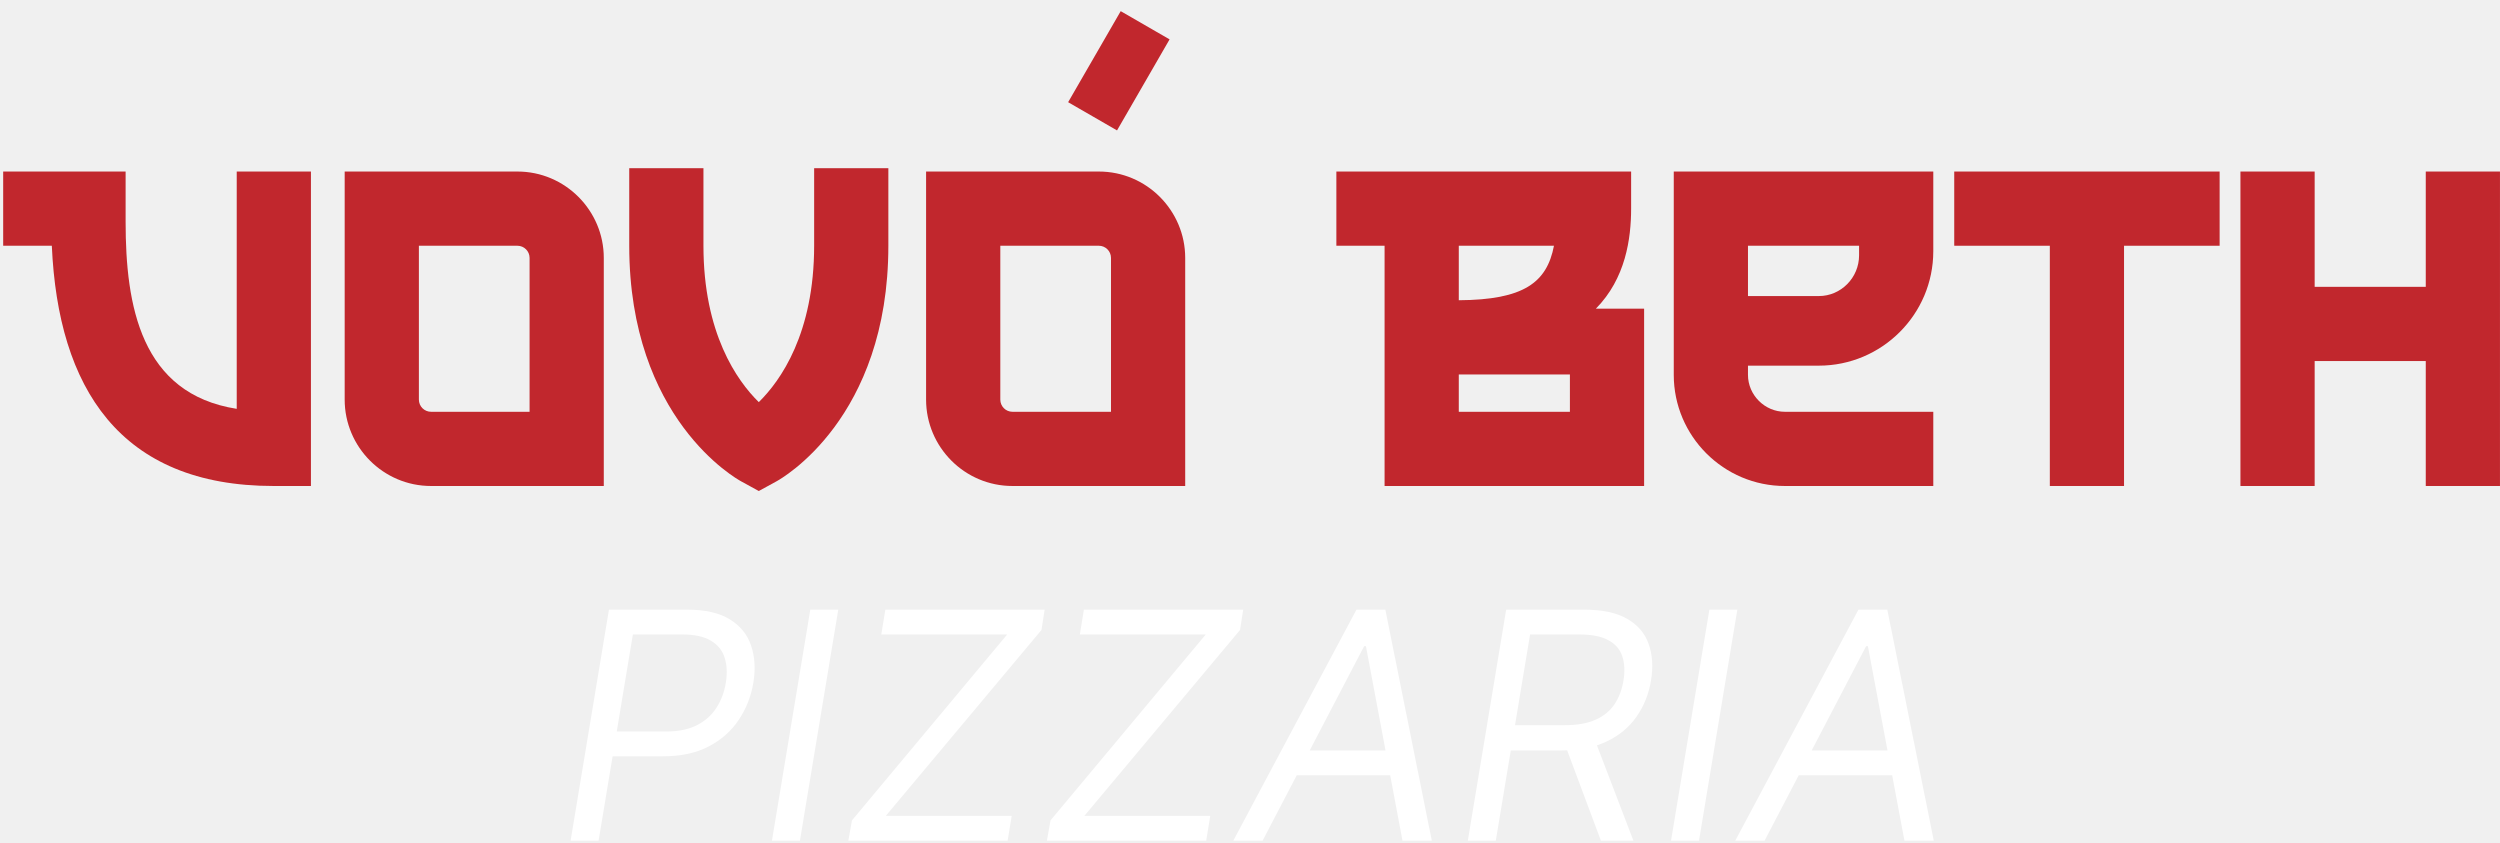
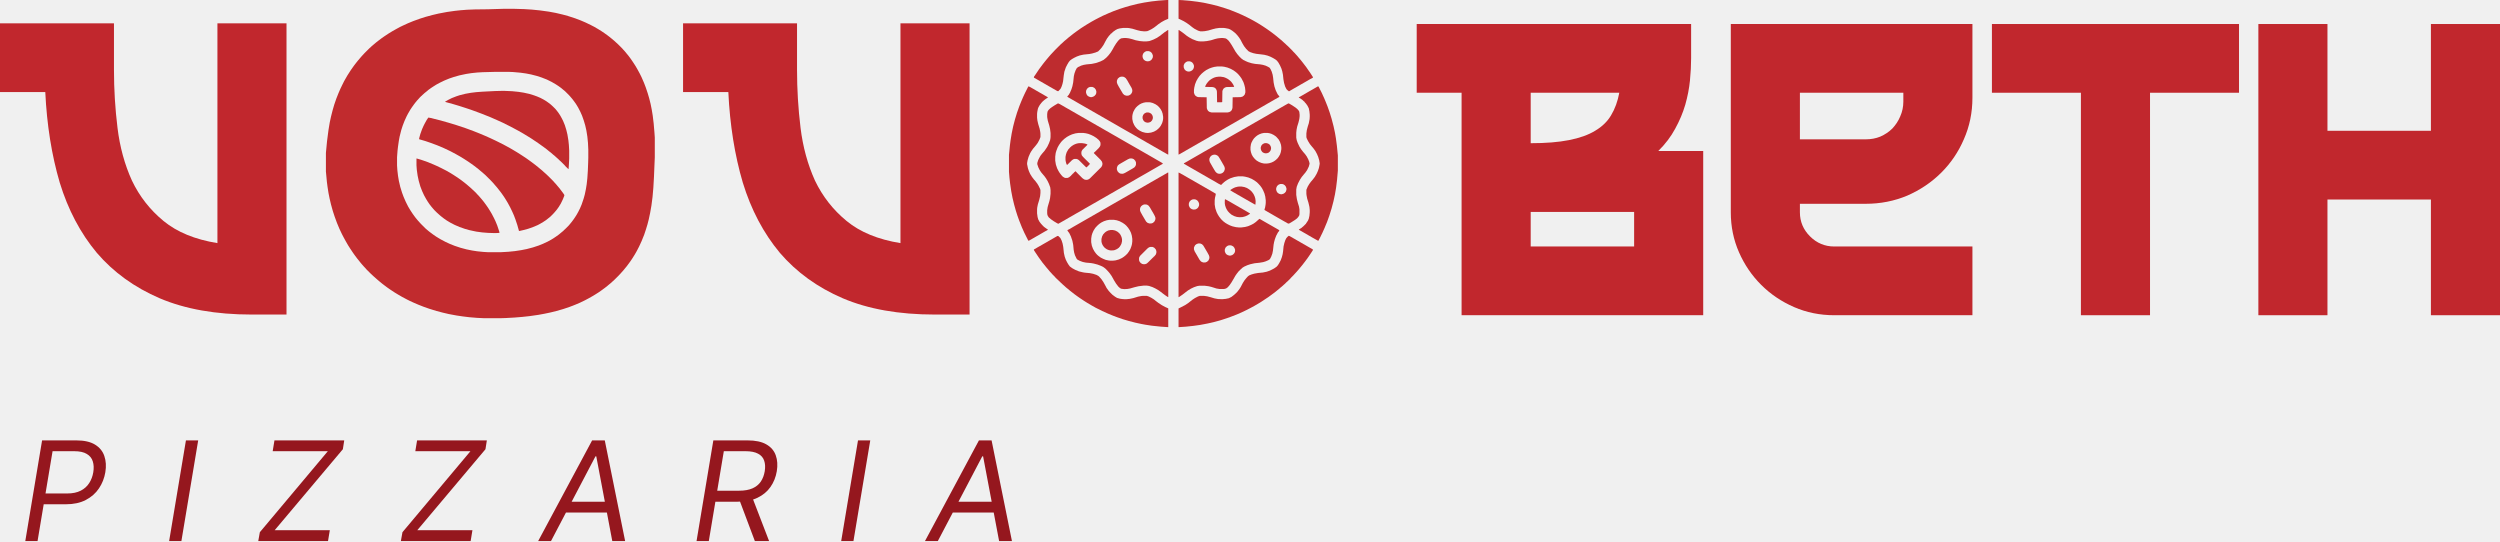
- <svg xmlns="http://www.w3.org/2000/svg" width="184" height="62" viewBox="0 0 184 62" fill="none">
-   <path d="M41.996 61.875L44.819 44.87H50.565C51.894 44.87 52.943 45.108 53.712 45.584C54.487 46.06 55.01 46.705 55.281 47.519C55.558 48.333 55.613 49.243 55.447 50.251C55.281 51.247 54.924 52.155 54.376 52.974C53.834 53.793 53.098 54.447 52.168 54.934C51.243 55.421 50.122 55.664 48.805 55.664H44.687L44.986 53.838H49.037C49.945 53.838 50.704 53.68 51.312 53.364C51.921 53.049 52.397 52.62 52.741 52.077C53.084 51.535 53.311 50.926 53.421 50.251C53.532 49.564 53.505 48.956 53.338 48.424C53.178 47.887 52.843 47.467 52.334 47.162C51.83 46.852 51.119 46.697 50.2 46.697H46.58L44.056 61.875H41.996Z" fill="white" />
-   <path d="M61.697 44.87L58.874 61.875H56.815L59.638 44.87H61.697Z" fill="white" />
-   <path d="M62.439 61.875L62.704 60.38L74.129 46.697H64.863L65.162 44.87H76.886L76.653 46.365L65.195 60.048H74.461L74.162 61.875H62.439Z" fill="white" />
-   <path d="M77.052 61.875L77.318 60.38L88.743 46.697H79.477L79.775 44.87H91.499L91.267 46.365L79.809 60.048H89.075L88.776 61.875H77.052Z" fill="white" />
-   <path d="M92.927 61.875H90.769L99.836 44.87H101.961L105.382 61.875H103.223L100.533 47.561H100.4L92.927 61.875ZM94.821 55.233H103.522L103.223 57.059H94.522L94.821 55.233Z" fill="white" />
-   <path d="M108.031 61.875L110.854 44.87H116.6C117.928 44.87 118.98 45.095 119.755 45.543C120.535 45.991 121.064 46.608 121.341 47.395C121.623 48.181 121.681 49.077 121.515 50.085C121.349 51.081 120.995 51.967 120.452 52.742C119.915 53.517 119.185 54.126 118.26 54.568C117.341 55.011 116.223 55.233 114.906 55.233H110.256L110.588 53.373H115.171C116.079 53.373 116.832 53.24 117.43 52.974C118.028 52.709 118.493 52.329 118.825 51.837C119.157 51.344 119.378 50.76 119.489 50.085C119.6 49.398 119.569 48.803 119.398 48.3C119.232 47.79 118.891 47.397 118.376 47.12C117.867 46.838 117.153 46.697 116.234 46.697H112.614L110.09 61.875H108.031ZM117.297 54.236L120.22 61.875H117.828L114.972 54.236H117.297Z" fill="white" />
-   <path d="M127.869 44.87L125.046 61.875H122.987L125.81 44.87H127.869Z" fill="white" />
-   <path d="M129.872 61.875H127.713L136.78 44.87H138.906L142.327 61.875H140.168L137.478 47.561H137.345L129.872 61.875ZM131.765 55.233H140.467L140.168 57.059H131.466L131.765 55.233Z" fill="white" />
-   <path d="M17.423 30.091V12.625H22.885V35.769H20.139C8.813 35.769 4.277 28.548 3.814 18.087H0.234V12.625H9.245V16.328C9.245 22.5 10.356 28.98 17.423 30.091Z" fill="#C1272D" />
-   <path d="M38.082 12.625C41.599 12.625 44.439 15.495 44.439 18.982V35.769H31.725C28.207 35.769 25.368 32.899 25.368 29.412V12.625H38.082ZM38.977 30.307V18.982C38.977 18.488 38.575 18.087 38.082 18.087H30.83V29.412C30.83 29.906 31.231 30.307 31.725 30.307H38.977Z" fill="#C1272D" />
-   <path d="M59.921 18.087V12.378H65.383V18.087C65.383 30.831 57.483 35.244 57.144 35.429L55.847 36.139L54.551 35.429C54.212 35.244 46.312 30.831 46.312 18.087V12.378H51.774V18.087C51.774 24.536 54.243 28.023 55.847 29.597C57.452 28.023 59.921 24.536 59.921 18.087Z" fill="#C1272D" />
-   <path d="M80.874 12.625C84.392 12.625 87.231 15.495 87.231 18.982V35.769H74.517C70.999 35.769 68.16 32.899 68.16 29.412V12.625H80.874ZM81.769 30.307V18.982C81.769 18.488 81.368 18.087 80.874 18.087H73.623V29.412C73.623 29.906 74.024 30.307 74.517 30.307H81.769Z" fill="#C1272D" />
-   <path d="M120.051 15.34C120.051 17.562 119.649 20.494 117.458 22.716H121.007V35.769H101.905V18.087H98.357V12.625H120.051V15.34ZM114.372 18.087H107.367V22.098C112.151 22.067 113.848 20.802 114.372 18.087ZM115.545 30.307V27.56H107.367V30.307H115.545Z" fill="#C1272D" />
-   <path d="M123.189 27.591V12.625H142.29V18.488C142.29 23.148 138.495 26.912 133.866 26.912H128.651V27.591C128.651 29.073 129.885 30.307 131.366 30.307H142.29V35.769H131.366C126.861 35.769 123.189 32.097 123.189 27.591ZM128.651 18.087V21.79H133.866C135.501 21.79 136.828 20.432 136.828 18.797V18.087H128.651Z" fill="#C1272D" />
-   <path d="M143.832 18.087V12.625H163.365V18.087H156.329V35.769H150.867V18.087H143.832Z" fill="#C1272D" />
-   <path d="M178.536 21.111V12.625H183.998V35.769H178.536V26.573H170.359V35.769H164.896V12.625H170.359V21.111H178.536Z" fill="#C1272D" />
-   <path d="M86.081 2.898L82.484 0.821L78.615 7.522L82.213 9.599L86.081 2.898Z" fill="#C1272D" />
+ <svg xmlns="http://www.w3.org/2000/svg" width="134" height="29" viewBox="0 0 134 29" fill="none">
+   <path d="M11.654 1.252H15.357V16.86H13.495C11.57 16.86 9.924 16.569 8.557 15.986C7.204 15.404 6.081 14.592 5.189 13.551C4.31 12.497 3.647 11.241 3.201 9.784C2.769 8.314 2.511 6.697 2.427 4.935H0V1.252H6.109V3.749C6.109 4.79 6.172 5.823 6.298 6.85C6.423 7.877 6.681 8.82 7.072 9.68C7.476 10.527 8.041 11.248 8.766 11.845C9.492 12.441 10.454 12.837 11.654 13.031V1.252Z" fill="#C1272D" />
+   <path d="M48.265 1.252H51.969V16.86H50.107C48.182 16.86 46.536 16.569 45.169 15.986C43.816 15.404 42.693 14.592 41.8 13.551C40.922 12.497 40.259 11.241 39.813 9.784C39.38 8.314 39.122 6.697 39.039 4.935H36.612V1.252H42.721V3.749C42.721 4.79 42.784 5.823 42.909 6.85C43.035 7.877 43.293 8.82 43.683 9.68C44.088 10.527 44.653 11.248 45.378 11.845C46.103 12.441 47.066 12.837 48.265 13.031V1.252Z" fill="#C1272D" />
+   <path d="M90.644 3.118C90.644 3.493 90.623 3.895 90.581 4.325C90.539 4.742 90.456 5.172 90.33 5.616C90.204 6.046 90.023 6.476 89.786 6.906C89.563 7.322 89.263 7.718 88.886 8.092H91.292V16.896H78.341V4.971H75.935V1.287H90.644V3.118ZM82.045 4.971V7.676C82.854 7.676 83.537 7.621 84.095 7.51C84.667 7.399 85.134 7.232 85.497 7.01C85.874 6.788 86.159 6.511 86.355 6.178C86.564 5.831 86.71 5.428 86.794 4.971H82.045ZM87.589 11.36H82.045V13.212H87.589V11.36Z" fill="#C1272D" />
+   <path d="M92.771 1.287H105.722V5.241C105.722 6.032 105.569 6.774 105.262 7.468C104.969 8.148 104.565 8.744 104.048 9.258C103.532 9.771 102.926 10.18 102.228 10.486C101.531 10.777 100.792 10.923 100.01 10.923H96.475V11.381C96.475 11.88 96.656 12.31 97.019 12.671C97.381 13.032 97.814 13.212 98.316 13.212H105.722V16.896H98.316C97.549 16.896 96.83 16.75 96.161 16.459C95.491 16.167 94.905 15.772 94.403 15.272C93.901 14.773 93.504 14.19 93.211 13.524C92.918 12.858 92.771 12.144 92.771 11.381V1.287ZM96.475 7.468H100.01C100.289 7.468 100.547 7.419 100.785 7.322C101.036 7.211 101.252 7.066 101.433 6.885C101.614 6.691 101.754 6.476 101.852 6.24C101.963 5.99 102.019 5.727 102.019 5.449V4.971H96.475V7.468Z" fill="#C1272D" />
+   <path d="M106.767 1.287H120.011V4.971H115.241V16.896H111.537V4.971H106.767V1.287Z" fill="#C1272D" />
+   <path d="M130.297 1.287H134V16.896H130.297V10.694H124.752V16.896H121.049V1.287H124.752V7.01H130.297V1.287Z" fill="#C1272D" />
+   <path d="M27.032 0.471H27.514L28.09 0.488L28.504 0.514L28.934 0.557L29.425 0.625L29.795 0.694L30.156 0.779L30.44 0.856L30.836 0.985L31.129 1.096L31.387 1.207L31.671 1.344L31.852 1.438L32.058 1.558L32.239 1.67L32.403 1.781L32.558 1.892L32.67 1.978L32.807 2.089L32.919 2.183L33.126 2.372L33.341 2.586L33.401 2.654L33.487 2.748L33.565 2.843L33.685 2.988L33.806 3.151L33.883 3.262L33.969 3.391L34.073 3.553L34.176 3.733L34.288 3.938L34.382 4.127L34.52 4.444L34.615 4.692L34.718 5L34.796 5.266L34.873 5.574L34.933 5.873L34.985 6.19L35.037 6.618L35.08 7.124L35.097 7.372V8.434L35.08 8.827L35.054 9.461L35.019 10.069L34.976 10.557L34.916 11.019L34.847 11.413L34.77 11.773L34.701 12.038L34.623 12.295L34.529 12.578L34.391 12.92L34.253 13.22L34.124 13.468L34.021 13.648L33.892 13.853L33.806 13.982L33.72 14.101L33.599 14.264L33.522 14.358L33.41 14.495L33.324 14.59L33.264 14.658L33.143 14.787L32.902 15.026L32.833 15.086L32.73 15.18L32.635 15.257L32.523 15.352L32.377 15.463L32.248 15.557L32.102 15.66L31.955 15.754L31.774 15.865L31.576 15.977L31.353 16.096L31.086 16.225L30.845 16.328L30.535 16.448L30.182 16.567L29.82 16.67L29.511 16.747L29.184 16.816L28.857 16.876L28.383 16.944L27.987 16.987L27.574 17.021L27.101 17.047L26.851 17.055H25.93L25.577 17.038L25.164 17.004L24.811 16.961L24.467 16.91L24.054 16.833L23.727 16.756L23.399 16.67L23.012 16.55L22.72 16.448L22.435 16.336L22.177 16.225L21.971 16.131L21.833 16.062L21.558 15.917L21.351 15.797L21.153 15.677L20.895 15.506L20.748 15.403L20.611 15.3L20.499 15.215L20.361 15.103L20.241 15.001L20.172 14.941L20.086 14.864L20.017 14.804L19.879 14.675L19.655 14.453L19.595 14.384L19.483 14.264L19.423 14.196L19.328 14.084L19.233 13.964L19.156 13.87L19.027 13.699L18.924 13.554L18.769 13.322L18.665 13.16L18.536 12.937L18.433 12.749L18.33 12.552L18.192 12.261L18.063 11.953L17.934 11.601L17.839 11.31L17.744 10.968L17.667 10.643L17.607 10.343L17.555 10.009L17.521 9.744L17.478 9.29L17.469 9.196V8.194L17.529 7.569L17.607 6.969L17.675 6.558L17.744 6.242L17.831 5.899L17.916 5.608L18.028 5.283L18.14 5L18.244 4.76L18.364 4.512L18.45 4.341L18.622 4.041L18.803 3.759L18.906 3.613L18.992 3.493L19.078 3.382L19.173 3.262L19.363 3.039L19.44 2.954L19.543 2.843L19.793 2.594L19.862 2.534L19.931 2.466L20.025 2.389L20.146 2.286L20.266 2.192L20.447 2.055L20.593 1.952L20.826 1.798L21.05 1.661L21.265 1.541L21.437 1.447L21.635 1.353L21.859 1.25L22.151 1.13L22.504 1.002L22.797 0.908L23.176 0.805L23.503 0.728L23.959 0.642L24.381 0.582L24.699 0.548L25.035 0.522L25.465 0.505L26.154 0.497L27.032 0.471ZM26.507 3.853L25.861 3.87L25.577 3.887L25.259 3.921L24.983 3.964L24.622 4.041L24.32 4.127L24.071 4.212L23.821 4.315L23.572 4.435L23.382 4.538L23.219 4.641L23.115 4.709L22.96 4.82L22.849 4.915L22.762 4.983L22.659 5.077L22.625 5.103V5.12L22.59 5.137L22.504 5.223L22.444 5.291L22.349 5.394L22.272 5.488L22.186 5.6L22.082 5.745L21.996 5.873L21.867 6.096L21.799 6.225L21.678 6.49L21.583 6.738L21.506 6.978L21.42 7.32L21.377 7.552L21.334 7.851L21.308 8.074L21.282 8.425V8.87L21.299 9.127L21.334 9.427L21.377 9.684L21.454 10.018L21.549 10.326L21.635 10.557L21.747 10.814L21.876 11.071L21.988 11.259L22.117 11.456L22.203 11.576L22.28 11.678L22.401 11.824L22.556 11.995L22.805 12.244L22.874 12.303L22.986 12.398L23.098 12.483L23.201 12.56L23.374 12.68L23.615 12.826L23.89 12.971L24.114 13.074L24.372 13.177L24.682 13.28L25 13.365L25.293 13.425L25.569 13.468L25.896 13.502L26.171 13.519H26.825L27.256 13.494L27.6 13.459L27.936 13.408L28.237 13.348L28.564 13.262L28.874 13.16L29.106 13.066L29.347 12.954L29.537 12.851L29.7 12.749L29.803 12.68L29.958 12.569L30.07 12.475L30.165 12.398L30.225 12.346V12.329L30.259 12.312L30.466 12.107L30.526 12.038L30.638 11.901L30.741 11.764L30.828 11.636L30.914 11.499L31 11.345L31.094 11.156L31.18 10.951L31.284 10.643L31.344 10.428L31.404 10.137L31.447 9.872L31.482 9.547L31.508 9.153L31.525 8.725L31.533 8.451V8.023L31.516 7.663L31.482 7.32L31.43 6.995L31.37 6.73L31.292 6.464L31.198 6.199L31.103 5.985L30.983 5.754L30.862 5.557L30.75 5.403L30.664 5.291L30.569 5.18L30.492 5.094L30.285 4.889L30.191 4.812L30.079 4.718L29.924 4.606L29.777 4.512L29.571 4.392L29.313 4.264L29.029 4.153L28.762 4.067L28.461 3.99L28.194 3.938L27.892 3.896L27.497 3.861L27.299 3.853H26.507Z" fill="#C12B2E" />
+   <path d="M22.96 6.302L23.064 6.319L23.615 6.456L24.036 6.576L24.407 6.687L24.949 6.867L25.388 7.029L25.689 7.149L26.016 7.286L26.266 7.398L26.558 7.535L26.954 7.731L27.333 7.937L27.522 8.048L27.695 8.151L27.858 8.254L28.004 8.348L28.211 8.485L28.366 8.596L28.495 8.69L28.598 8.767L28.71 8.853L28.848 8.964L28.96 9.059L29.055 9.136L29.158 9.23L29.227 9.29L29.356 9.41L29.64 9.692L29.7 9.761L29.803 9.872L29.881 9.966L29.976 10.077L30.087 10.223L30.208 10.386L30.251 10.454L30.242 10.505L30.165 10.694L30.061 10.908L29.958 11.079L29.855 11.225L29.734 11.37L29.64 11.473L29.502 11.61L29.407 11.687L29.278 11.79L29.123 11.893L28.951 11.995L28.805 12.072L28.538 12.184L28.314 12.261L28.065 12.329L27.841 12.381L27.815 12.372L27.729 12.064L27.626 11.756L27.548 11.55L27.453 11.336L27.35 11.122L27.221 10.882L27.118 10.711L27.015 10.548L26.877 10.351L26.739 10.172L26.644 10.052L26.532 9.923L26.429 9.803L26.3 9.666L26.016 9.384L25.947 9.324L25.861 9.247L25.767 9.17L25.637 9.059L25.414 8.887L25.259 8.776L25.112 8.673L24.889 8.528L24.665 8.391L24.467 8.279L24.277 8.177L24.148 8.108L23.787 7.937L23.442 7.791L23.098 7.663L22.797 7.56L22.478 7.466L22.461 7.457L22.478 7.372L22.53 7.183L22.625 6.918L22.702 6.747L22.771 6.61L22.866 6.439L22.952 6.31L22.96 6.302Z" fill="#C12B2E" />
+   <path d="M26.86 4.872H27.066L27.453 4.889L27.789 4.923L28.065 4.966L28.375 5.034L28.624 5.111L28.788 5.171L28.968 5.248L29.132 5.334L29.287 5.428L29.407 5.514L29.528 5.608L29.64 5.711L29.769 5.839L29.846 5.933L29.932 6.045L30.027 6.19L30.113 6.344L30.182 6.481L30.277 6.713L30.354 6.961L30.414 7.209L30.466 7.526L30.492 7.774L30.509 8.074V8.493L30.492 8.845L30.475 9.067L30.414 9.016L30.311 8.913L30.251 8.845L30.053 8.648L29.984 8.588L29.915 8.519L29.846 8.459L29.743 8.365L29.648 8.288L29.562 8.211L29.442 8.117L29.296 7.997L29.158 7.894L28.848 7.672L28.478 7.423L28.271 7.295L28.03 7.149L27.789 7.012L27.583 6.901L27.342 6.773L26.928 6.567L26.644 6.439L26.274 6.276L25.801 6.088L25.431 5.951L25.241 5.882L24.931 5.779L24.613 5.677L24.295 5.582L23.924 5.48L23.864 5.463V5.445L24.011 5.36L24.217 5.257L24.458 5.163L24.639 5.103L24.949 5.026L25.241 4.974L25.517 4.94L25.844 4.915L26.532 4.88L26.86 4.872Z" fill="#C12B2E" />
+   <path d="M22.332 8.493L22.642 8.588L22.909 8.682L23.244 8.819L23.417 8.896L23.666 9.016L23.933 9.153L24.14 9.273L24.32 9.384L24.579 9.555L24.734 9.666L24.846 9.752L24.966 9.846L25.078 9.94L25.198 10.043L25.31 10.146L25.448 10.274L25.525 10.351L25.586 10.42L25.646 10.48L25.706 10.548L25.809 10.668L25.921 10.805L26.042 10.968L26.162 11.139L26.274 11.319L26.36 11.464L26.481 11.696L26.558 11.858L26.653 12.089L26.756 12.398L26.773 12.475L26.765 12.483L26.593 12.492H26.464L26.171 12.483L25.852 12.458L25.534 12.415L25.172 12.338L24.923 12.269L24.63 12.166L24.372 12.055L24.14 11.935L23.942 11.816L23.795 11.713L23.683 11.627L23.589 11.55L23.503 11.473L23.399 11.379L23.279 11.259L23.219 11.191L23.124 11.079L23.012 10.934L22.909 10.78L22.831 10.651L22.728 10.463L22.625 10.24L22.53 9.992L22.444 9.692L22.384 9.41L22.341 9.101L22.323 8.862V8.502L22.332 8.493Z" fill="#C12B2E" />
+   <path d="M62.593 1.61H62.619V8.288L62.576 8.271L62.335 8.134L61.44 7.62L61.233 7.5L60.992 7.363L60.786 7.243L60.562 7.115L60.321 6.978L60.097 6.85L59.891 6.73L59.667 6.601L59.426 6.464L59.279 6.379L57.489 5.351L57.343 5.266L57.222 5.197L57.205 5.171L57.283 5.086L57.352 4.966L57.429 4.786L57.481 4.623L57.524 4.409L57.558 4.084L57.593 3.93L57.653 3.767L57.713 3.656L57.782 3.596L57.945 3.519L58.092 3.476L58.247 3.45L58.514 3.425L58.72 3.382L58.978 3.296L59.15 3.211L59.236 3.142L59.288 3.099L59.331 3.057L59.426 2.954L59.538 2.808L59.632 2.654L59.727 2.483L59.83 2.32L59.934 2.183L60.02 2.098L60.097 2.055L60.235 2.038H60.364L60.51 2.055L60.682 2.098L60.872 2.158L61.087 2.2L61.276 2.218H61.457L61.612 2.2L61.819 2.123L61.991 2.038L62.154 1.935L62.275 1.841L62.43 1.721L62.585 1.618L62.593 1.61ZM61.457 2.74L61.371 2.774L61.294 2.843L61.259 2.911L61.242 2.971V3.057L61.276 3.151L61.319 3.211L61.397 3.262L61.483 3.288L61.595 3.279L61.681 3.236L61.741 3.176L61.784 3.091L61.793 3.048V2.971L61.758 2.877L61.707 2.808L61.647 2.766L61.569 2.74H61.457ZM60.08 4.11L59.994 4.144L59.916 4.212L59.882 4.281L59.865 4.341V4.418L59.891 4.504L59.959 4.632L60.08 4.838L60.192 5.026L60.269 5.094L60.364 5.129H60.467L60.553 5.094L60.622 5.043L60.674 4.957L60.691 4.889V4.82L60.657 4.718L60.536 4.512L60.416 4.298L60.338 4.187L60.252 4.127L60.192 4.11H60.08ZM58.427 4.658L58.341 4.692L58.264 4.76L58.221 4.846L58.212 4.889V4.974L58.247 5.069L58.29 5.129L58.367 5.18L58.453 5.206H58.514L58.599 5.18L58.668 5.137L58.729 5.069L58.755 5.009L58.763 4.966V4.889L58.729 4.795L58.668 4.718L58.591 4.675L58.539 4.658H58.427ZM61.423 5.48L61.294 5.505L61.173 5.548L61.078 5.6L60.967 5.685L60.88 5.771L60.82 5.856L60.743 6.002L60.708 6.122L60.691 6.225V6.379L60.726 6.55L60.786 6.687L60.837 6.773L60.906 6.858L60.975 6.927L61.087 7.004L61.225 7.072L61.388 7.115L61.474 7.124H61.56L61.698 7.106L61.853 7.055L61.991 6.978L62.111 6.875L62.12 6.85L62.146 6.841L62.223 6.73L62.292 6.593L62.327 6.473L62.344 6.362V6.259L62.318 6.096L62.275 5.968L62.215 5.856L62.129 5.745L62.051 5.668L61.939 5.591L61.793 5.522L61.664 5.488L61.603 5.48H61.423Z" fill="#BE2C2F" />
+   <path d="M63.17 9.247L63.213 9.264L63.446 9.392L63.652 9.512L64.995 10.283L65.167 10.386L65.158 10.454L65.124 10.6L65.107 10.737V10.959L65.141 11.165L65.21 11.37L65.279 11.507L65.356 11.627L65.451 11.747L65.563 11.858L65.675 11.944L65.787 12.012L65.924 12.081L66.062 12.132L66.243 12.175L66.406 12.192H66.527L66.734 12.166L66.897 12.124L67.061 12.055L67.19 11.987L67.31 11.901L67.396 11.824L67.457 11.773L67.491 11.73L67.543 11.747L67.749 11.867L67.99 12.004L68.438 12.261L68.567 12.338V12.372L68.498 12.458L68.403 12.637L68.335 12.817L68.291 12.98L68.266 13.108L68.231 13.425L68.197 13.596L68.136 13.759L68.068 13.887L67.999 13.939L67.844 14.007L67.706 14.05L67.499 14.084L67.25 14.11L67.017 14.162L66.863 14.213L66.691 14.29L66.596 14.35L66.484 14.453L66.389 14.547L66.294 14.667L66.217 14.778L66.114 14.958L66.002 15.146L65.907 15.283L65.812 15.394L65.718 15.463L65.615 15.489H65.356L65.201 15.463L64.926 15.377L64.78 15.343L64.582 15.317H64.272L64.168 15.335L63.996 15.394L63.833 15.472L63.678 15.566L63.532 15.677L63.377 15.797L63.187 15.925H63.17V9.247ZM63.936 10.685L63.85 10.72L63.773 10.788L63.738 10.857L63.721 10.916V11.002L63.755 11.096L63.798 11.156L63.876 11.208L63.962 11.233L64.074 11.225L64.16 11.182L64.22 11.122L64.263 11.036L64.272 10.994V10.916L64.237 10.822L64.186 10.754L64.108 10.702L64.048 10.685H63.936ZM64.229 13.048L64.134 13.083L64.057 13.143L64.005 13.245L63.996 13.28V13.365L64.031 13.468L64.151 13.673L64.289 13.913L64.349 13.99L64.401 14.033L64.487 14.067H64.608L64.694 14.033L64.771 13.964L64.814 13.87L64.823 13.828V13.768L64.797 13.682L64.728 13.554L64.608 13.348L64.496 13.16L64.427 13.091L64.349 13.057L64.306 13.048H64.229ZM65.864 13.151L65.778 13.185L65.701 13.254L65.666 13.322L65.649 13.382V13.468L65.683 13.562L65.726 13.622L65.804 13.673L65.89 13.699H65.959L66.045 13.673L66.114 13.622L66.165 13.562L66.191 13.502L66.2 13.459V13.382L66.165 13.288L66.105 13.211L66.028 13.168L65.976 13.151H65.864Z" fill="#BE2C2F" />
+   <path d="M69.058 5.54L69.109 5.557L69.255 5.642L69.436 5.762L69.531 5.839L69.608 5.925L69.643 5.993L69.66 6.139V6.233L69.643 6.379L69.6 6.558L69.531 6.781L69.496 6.952L69.479 7.115V7.38L69.505 7.517L69.557 7.663L69.651 7.86L69.737 7.997L69.849 8.142L69.953 8.262L70.039 8.382L70.125 8.545L70.176 8.682L70.194 8.776L70.151 8.93L70.064 9.11L69.978 9.238L69.884 9.35L69.772 9.487L69.677 9.632L69.574 9.829L69.505 10.009L69.479 10.155V10.446L69.514 10.677L69.565 10.874L69.626 11.071L69.651 11.216V11.482L69.634 11.559L69.582 11.636L69.522 11.704L69.41 11.79L69.247 11.893L69.1 11.978L69.092 11.987L69.032 11.978L68.791 11.841L68.343 11.584L68.136 11.464L67.913 11.336L67.784 11.259L67.775 11.233L67.809 11.122L67.835 10.968L67.844 10.874V10.737L67.818 10.531L67.775 10.368L67.706 10.206L67.637 10.077L67.551 9.958L67.457 9.855L67.37 9.769L67.241 9.675L67.095 9.589L66.906 9.512L66.734 9.47L66.613 9.452H66.363L66.157 9.487L65.95 9.555L65.812 9.624L65.692 9.701L65.615 9.761L65.528 9.838L65.451 9.915L65.313 9.846L65.081 9.709L64.883 9.598L64.676 9.478L63.781 8.964L63.575 8.845L63.454 8.776L63.463 8.75L63.661 8.639L63.867 8.519L64.315 8.262L64.521 8.142L64.762 8.005L64.986 7.877L65.193 7.757L65.417 7.629L65.597 7.526L65.967 7.312L66.191 7.183L66.432 7.046L66.639 6.927L66.863 6.798L67.104 6.661L67.31 6.541L67.491 6.439L67.698 6.319L67.939 6.182L68.085 6.096L68.266 5.993L68.489 5.865L68.696 5.745L68.92 5.617L69.058 5.54ZM67.758 7.124L67.629 7.149L67.491 7.201L67.388 7.261L67.302 7.329L67.216 7.415L67.155 7.5L67.086 7.629L67.052 7.723L67.026 7.886V8.031L67.052 8.16L67.095 8.288L67.164 8.408L67.258 8.519L67.353 8.605L67.482 8.682L67.611 8.733L67.723 8.759L67.792 8.767H67.895L68.025 8.75L68.162 8.708L68.283 8.648L68.377 8.579L68.421 8.545V8.528L68.455 8.511L68.541 8.399L68.61 8.279L68.653 8.151L68.679 7.997V7.894L68.662 7.766L68.61 7.612L68.541 7.483L68.446 7.372L68.386 7.312L68.274 7.235L68.154 7.175L68.042 7.141L67.939 7.124H67.758ZM65.081 8.288L65.003 8.305L64.935 8.339L64.866 8.408L64.831 8.485L64.823 8.519V8.605L64.849 8.69L64.969 8.904L65.09 9.11L65.15 9.204L65.193 9.247L65.236 9.281L65.296 9.307L65.391 9.315L65.468 9.298L65.546 9.255L65.615 9.178L65.649 9.067V9.007L65.623 8.922L65.503 8.708L65.382 8.502L65.305 8.382L65.244 8.331L65.167 8.297L65.081 8.288ZM68.618 9.863L68.532 9.898L68.455 9.966L68.421 10.035L68.403 10.095V10.18L68.438 10.274L68.481 10.334L68.558 10.386L68.644 10.411H68.705L68.791 10.386L68.859 10.343L68.92 10.274L68.954 10.172V10.095L68.92 10L68.868 9.932L68.791 9.88L68.73 9.863H68.618Z" fill="#BE2C2F" />
+   <path d="M62.593 9.247H62.619V15.925L62.576 15.908L62.438 15.814L62.335 15.737L62.215 15.643L62.068 15.54L61.913 15.454L61.767 15.386L61.586 15.326L61.474 15.309H61.294L61.027 15.343L60.812 15.394L60.571 15.463L60.424 15.489L60.269 15.497L60.114 15.48L60.037 15.446L59.942 15.36L59.83 15.215L59.718 15.035L59.589 14.804L59.495 14.667L59.417 14.572L59.323 14.47L59.245 14.393L59.142 14.316L59.004 14.247L58.823 14.179L58.625 14.127L58.479 14.101L58.204 14.076L58.04 14.042L57.877 13.982L57.747 13.913L57.704 13.862L57.618 13.682L57.575 13.537L57.549 13.391L57.524 13.126L57.481 12.911L57.403 12.68L57.317 12.501L57.248 12.406L57.214 12.364L57.222 12.329L57.326 12.278L57.515 12.166L59.305 11.139L59.512 11.019L60.183 10.634L60.424 10.497L60.631 10.377L60.812 10.274L61.018 10.155L61.259 10.018L61.483 9.889L61.69 9.769L61.931 9.632L62.137 9.512L62.378 9.375L62.585 9.255L62.593 9.247ZM61.319 10.959L61.242 10.994L61.173 11.045L61.13 11.105L61.104 11.191V11.268L61.13 11.353L61.233 11.541L61.319 11.687L61.431 11.875L61.509 11.944L61.603 11.978H61.707L61.784 11.953L61.862 11.893L61.913 11.807L61.931 11.738V11.67L61.896 11.576L61.827 11.447L61.707 11.242L61.638 11.122L61.569 11.028L61.492 10.976L61.431 10.959H61.319ZM59.469 11.781L59.323 11.807L59.168 11.858L59.03 11.927L58.918 12.004L58.832 12.081L58.789 12.124L58.703 12.218L58.608 12.372L58.548 12.509L58.514 12.62L58.488 12.792V12.98L58.522 13.168L58.582 13.331L58.651 13.459L58.737 13.579L58.806 13.656L58.875 13.716L59.004 13.81L59.142 13.879L59.271 13.93L59.434 13.964L59.52 13.973H59.641L59.796 13.956L59.977 13.905L60.14 13.828L60.243 13.759L60.338 13.682L60.433 13.588L60.519 13.468L60.588 13.348L60.648 13.185L60.674 13.083L60.691 12.946V12.8L60.665 12.629L60.622 12.483L60.553 12.338L60.467 12.209L60.373 12.098L60.287 12.021L60.175 11.944L60.011 11.858L59.856 11.807L59.701 11.781H59.469ZM61.647 13.237L61.578 13.262L61.5 13.322L61.113 13.708L61.07 13.776L61.053 13.828V13.947L61.087 14.033L61.147 14.101L61.216 14.144L61.285 14.162H61.371L61.466 14.127L61.552 14.05L61.801 13.802L61.836 13.776V13.759L61.87 13.742L61.948 13.648L61.982 13.554V13.459L61.948 13.365L61.87 13.28L61.801 13.245L61.776 13.237H61.647Z" fill="#BE2C2F" />
+   <path d="M56.706 5.54L56.758 5.557L56.93 5.651L57.136 5.771L57.377 5.908L57.524 5.993L57.704 6.096L57.911 6.216L58.152 6.353L58.358 6.473L58.599 6.61L58.806 6.73L59.047 6.867L59.254 6.987L59.434 7.089L59.641 7.209L59.882 7.346L60.089 7.466L61.655 8.365L61.819 8.459L62.025 8.579L62.249 8.708L62.327 8.759L62.318 8.785L62.12 8.896L61.913 9.016L61.69 9.144L61.483 9.264L61.259 9.392L61.018 9.529L60.605 9.769L60.364 9.906L59.916 10.163L59.71 10.283L59.469 10.42L59.262 10.54L59.021 10.677L58.815 10.797L58.574 10.934L58.367 11.053L58.126 11.191L57.92 11.31L57.679 11.447L57.532 11.533L57.291 11.67L57.085 11.79L56.861 11.918L56.723 11.995L56.654 11.961L56.482 11.858L56.336 11.756L56.215 11.653L56.164 11.576L56.138 11.507L56.129 11.43V11.268L56.155 11.096L56.207 10.916L56.25 10.771L56.284 10.617L56.31 10.386V10.189L56.293 10.043L56.224 9.855L56.155 9.709L56.069 9.564L55.983 9.444L55.888 9.333L55.802 9.23L55.725 9.11L55.656 8.973L55.596 8.793L55.604 8.716L55.647 8.579L55.716 8.442L55.776 8.339L55.871 8.219L55.983 8.091L56.078 7.954L56.138 7.86L56.224 7.68L56.284 7.517L56.301 7.432L56.31 7.346V7.132L56.284 6.918L56.241 6.73L56.164 6.473L56.138 6.336L56.129 6.267V6.113L56.147 5.985L56.198 5.899L56.284 5.814L56.388 5.737L56.534 5.642L56.68 5.557L56.706 5.54ZM57.816 7.124L57.644 7.149L57.463 7.201L57.326 7.261L57.188 7.338L57.05 7.44L56.93 7.552L56.87 7.62L56.766 7.766L56.689 7.903L56.62 8.082L56.585 8.202L56.56 8.399V8.605L56.594 8.819L56.663 9.024L56.732 9.161L56.801 9.273L56.887 9.384L56.956 9.461L57.033 9.512L57.093 9.538H57.214L57.3 9.504L57.395 9.427L57.455 9.358L57.481 9.341V9.324H57.498V9.307L57.524 9.298L57.575 9.238L57.618 9.204L57.627 9.187H57.661L57.722 9.255L58.014 9.547L58.109 9.615L58.161 9.632L58.247 9.641L58.324 9.624L58.41 9.572L59.03 8.956L59.073 8.879L59.09 8.81V8.75L59.064 8.665L58.995 8.571L58.634 8.211V8.185L58.703 8.125L58.892 7.937L58.952 7.86L58.978 7.8L58.987 7.774V7.654L58.952 7.577L58.892 7.5L58.772 7.398L58.625 7.303L58.488 7.235L58.333 7.175L58.186 7.141L58.049 7.124H57.816ZM60.562 8.493L60.459 8.536L60.278 8.639L60.071 8.759L59.985 8.81L59.916 8.87L59.882 8.939L59.865 8.999V9.084L59.899 9.178L59.959 9.247L60.002 9.281L60.063 9.307L60.157 9.315L60.235 9.298L60.338 9.247L60.708 9.033L60.803 8.973L60.863 8.896L60.889 8.819V8.708L60.855 8.622L60.777 8.536L60.7 8.502L60.665 8.493H60.562Z" fill="#BE2C2F" />
+   <path d="M63.17 1.61L63.205 1.618L63.368 1.73L63.523 1.849L63.609 1.918L63.738 2.003L63.91 2.098L64.126 2.183L64.229 2.209L64.323 2.218H64.513L64.694 2.2L64.909 2.158L65.132 2.089L65.279 2.055L65.442 2.038H65.554L65.683 2.055L65.752 2.089L65.856 2.183L65.933 2.286L66.028 2.432L66.217 2.757L66.32 2.902L66.432 3.031L66.535 3.134L66.639 3.211L66.776 3.279L66.897 3.331L67.095 3.391L67.276 3.425L67.543 3.45L67.689 3.476L67.835 3.519L67.964 3.579L68.05 3.63L68.102 3.707L68.162 3.836L68.214 4.007L68.24 4.17L68.266 4.418L68.309 4.632L68.377 4.838L68.481 5.052L68.55 5.137L68.576 5.171L68.567 5.197L68.352 5.317L68.145 5.437L67.921 5.565L67.715 5.685L67.491 5.814L67.25 5.951L67.043 6.07L66.802 6.207L66.57 6.344L66.415 6.43L66.209 6.55L65.985 6.678L65.744 6.815L65.537 6.935L64.866 7.32L64.659 7.44L64.435 7.569L64.194 7.706L63.747 7.963L63.54 8.082L63.179 8.288L63.17 8.279V1.61ZM63.661 3.288L63.575 3.322L63.497 3.391L63.454 3.476L63.446 3.51V3.605L63.48 3.699L63.523 3.759L63.6 3.81L63.678 3.836H63.747L63.833 3.81L63.902 3.767L63.962 3.699L63.996 3.596V3.519L63.962 3.425L63.91 3.356L63.85 3.313L63.773 3.288H63.661ZM65.253 3.562L65.081 3.587L64.952 3.622L64.814 3.673L64.65 3.759L64.53 3.844L64.409 3.947L64.298 4.067L64.203 4.204L64.126 4.341L64.057 4.512L64.014 4.692L63.996 4.82V4.974L64.031 5.069L64.074 5.129L64.151 5.18L64.194 5.197L64.246 5.206L64.676 5.214L64.685 5.796L64.719 5.891L64.762 5.951L64.84 6.002L64.943 6.028H65.795L65.881 6.01L65.95 5.976L66.019 5.908L66.053 5.814L66.062 5.762L66.071 5.214L66.493 5.206L66.596 5.18L66.665 5.129L66.716 5.069L66.751 4.957V4.855L66.734 4.701L66.699 4.555L66.647 4.401L66.544 4.204L66.458 4.084L66.355 3.964L66.251 3.87L66.122 3.776L65.967 3.69L65.795 3.622L65.623 3.579L65.494 3.562H65.253Z" fill="#BE2C2F" />
+   <path d="M62.542 0H62.619V0.993L62.611 1.01L62.43 1.087L62.258 1.182L62.094 1.293L61.965 1.396L61.853 1.481L61.715 1.567L61.578 1.635L61.492 1.67L61.397 1.678H61.302L61.139 1.661L60.958 1.618L60.7 1.541L60.528 1.507L60.441 1.498H60.192L60.011 1.524L59.891 1.558L59.796 1.61L59.675 1.695L59.564 1.798L59.529 1.815L59.512 1.849L59.443 1.918L59.331 2.072L59.245 2.226L59.15 2.406L59.056 2.543L58.978 2.637L58.858 2.757L58.711 2.817L58.531 2.868L58.393 2.894L58.075 2.928L57.877 2.971L57.713 3.031L57.575 3.099L57.455 3.168L57.352 3.245L57.283 3.331L57.197 3.476L57.128 3.613L57.05 3.844L57.016 4.05L56.981 4.358L56.947 4.504L56.895 4.658L56.844 4.76L56.766 4.846L56.723 4.889L56.672 4.88L56.448 4.752L56.207 4.615L56 4.495L55.553 4.238L55.415 4.161L55.423 4.11L55.484 4.024L55.69 3.716L55.811 3.553L55.914 3.416L56.009 3.296L56.121 3.159L56.215 3.048L56.319 2.928L56.448 2.791L56.551 2.68L56.852 2.38L56.921 2.32L57.059 2.192L57.154 2.115L57.283 2.003L57.403 1.909L57.532 1.807L57.67 1.704L57.791 1.618L57.937 1.515L58.109 1.404L58.273 1.301L58.488 1.173L58.703 1.053L58.935 0.933L59.125 0.839L59.434 0.702L59.684 0.599L60.011 0.479L60.33 0.377L60.571 0.308L60.984 0.205L61.328 0.137L61.715 0.077L62.094 0.034L62.542 0Z" fill="#BE2C2F" />
+   <path d="M69.075 12.637L69.126 12.655L69.333 12.774L70.228 13.288L70.374 13.374L70.366 13.417L70.254 13.588L70.185 13.691L70.09 13.828L69.996 13.956L69.892 14.093L69.806 14.204L69.694 14.341L69.6 14.453L69.496 14.572L69.393 14.684L69.316 14.769L69.212 14.872L69.152 14.941L69.032 15.06L68.963 15.12L68.868 15.215L68.799 15.274L68.713 15.352L68.618 15.429L68.532 15.506L68.446 15.574L68.309 15.685L67.982 15.925L67.62 16.165L67.439 16.276L67.233 16.396L67.026 16.508L66.794 16.627L66.561 16.739L66.286 16.858L65.976 16.978L65.761 17.055L65.417 17.167L65.107 17.252L64.737 17.338L64.332 17.415L63.971 17.466L63.566 17.509L63.179 17.535L63.17 17.526V16.533L63.308 16.465L63.523 16.353L63.678 16.251L63.919 16.062L64.048 15.977L64.212 15.891L64.315 15.857H64.521L64.702 15.882L64.9 15.934L65.098 15.994L65.287 16.028L65.511 16.037L65.701 16.019L65.864 15.985L66.002 15.917L66.148 15.805L66.251 15.711L66.312 15.651L66.424 15.506L66.501 15.386L66.613 15.172L66.699 15.035L66.794 14.915L66.888 14.812L66.957 14.761L67.086 14.709L67.233 14.667L67.431 14.632L67.689 14.607L67.895 14.564L68.068 14.504L68.205 14.435L68.3 14.384L68.421 14.299L68.498 14.213L68.567 14.101L68.644 13.956L68.705 13.793L68.748 13.631L68.773 13.476L68.799 13.211L68.842 13.023L68.894 12.869L68.946 12.766L69.006 12.697L69.075 12.637Z" fill="#BE2C2F" />
+   <path d="M63.179 0L63.377 0.009L63.781 0.043L64.194 0.094L64.599 0.163L64.952 0.24L65.287 0.325L65.623 0.428L65.95 0.539L66.294 0.676L66.57 0.796L66.82 0.916L66.992 1.002L67.181 1.104L67.362 1.207L67.491 1.284L67.68 1.404L67.861 1.524L68.033 1.644L68.197 1.764L68.352 1.884L68.489 1.995L68.601 2.089L68.696 2.166L68.825 2.286L68.894 2.346L68.963 2.414L69.032 2.474L69.264 2.706L69.324 2.774L69.402 2.851L69.462 2.92L69.54 3.005L69.617 3.099L69.72 3.219L69.789 3.305L69.875 3.416L70.013 3.596L70.125 3.759L70.211 3.879L70.349 4.093L70.374 4.135V4.161L70.202 4.255L69.996 4.375L69.755 4.512L69.548 4.632L69.367 4.735L69.161 4.855L69.109 4.889H69.066V4.872L69.032 4.855L68.954 4.778L68.885 4.641L68.825 4.444L68.791 4.247L68.765 3.998L68.73 3.827L68.687 3.682L68.61 3.51L68.524 3.356L68.446 3.254L68.36 3.185L68.231 3.108L68.094 3.039L67.939 2.98L67.766 2.937L67.56 2.911L67.336 2.885L67.181 2.851L67.026 2.8L66.923 2.748L66.794 2.62L66.682 2.474L66.596 2.329L66.493 2.132L66.415 2.012L66.329 1.901L66.226 1.789L66.157 1.73L66.045 1.644L65.933 1.575L65.847 1.541L65.675 1.507L65.589 1.498H65.348L65.167 1.524L64.995 1.567L64.762 1.635L64.573 1.67L64.47 1.678H64.332L64.22 1.644L64.022 1.541L63.902 1.456L63.764 1.344L63.609 1.233L63.454 1.139L63.265 1.045L63.17 1.002V0.009L63.179 0Z" fill="#BE2C2F" />
+   <path d="M56.68 12.646L56.732 12.655L56.835 12.757L56.904 12.894L56.956 13.057L56.99 13.237L57.024 13.554L57.067 13.751L57.128 13.922L57.197 14.059L57.257 14.162L57.343 14.281L57.472 14.376L57.627 14.461L57.834 14.547L58.049 14.598L58.152 14.615L58.419 14.641L58.591 14.675L58.772 14.735L58.866 14.787L58.909 14.821L58.97 14.889L59.038 14.966L59.142 15.12L59.228 15.274L59.314 15.437L59.426 15.591L59.52 15.694L59.624 15.797L59.761 15.9L59.873 15.968L60.028 16.011L60.149 16.028L60.269 16.037H60.373L60.553 16.019L60.751 15.977L61.001 15.9L61.182 15.865L61.276 15.857H61.466L61.569 15.891L61.707 15.96L61.844 16.045L61.974 16.148L62.086 16.233L62.266 16.353L62.456 16.456L62.611 16.525L62.619 16.542V17.535L62.232 17.509L61.741 17.458L61.406 17.407L61.173 17.364L60.855 17.295L60.493 17.201L60.175 17.107L59.856 16.995L59.675 16.927L59.383 16.807L59.082 16.67L58.72 16.49L58.539 16.388L58.29 16.242L58.1 16.122L57.894 15.985L57.747 15.882L57.584 15.763L57.343 15.574L57.231 15.48L57.136 15.403L57.033 15.309L56.964 15.249L56.826 15.12L56.74 15.035L56.715 15.018V15.001L56.68 14.983L56.577 14.881L56.517 14.812L56.413 14.709L56.353 14.641L56.258 14.538L56.181 14.444L56.078 14.324L55.983 14.204L55.871 14.067L55.785 13.947L55.673 13.793L55.484 13.511L55.423 13.417L55.415 13.374L55.621 13.254L55.862 13.117L56.086 12.989L56.293 12.869L56.517 12.74L56.68 12.646Z" fill="#BE2C2F" />
+   <path d="M55.114 4.632L55.165 4.641L55.38 4.76L55.527 4.846L55.974 5.103L56.138 5.197L56.164 5.214L56.155 5.24L56.069 5.291L55.957 5.377L55.871 5.454L55.811 5.522L55.733 5.625L55.664 5.745L55.63 5.831L55.596 6.01L55.587 6.113V6.302L55.604 6.456L55.647 6.644L55.725 6.901L55.759 7.081L55.768 7.175V7.346L55.716 7.483L55.63 7.646L55.544 7.766L55.467 7.86L55.372 7.971L55.277 8.108L55.217 8.211L55.131 8.408L55.079 8.588L55.053 8.733V8.802L55.096 9.016L55.148 9.17L55.217 9.324L55.312 9.478L55.415 9.615L55.492 9.701L55.596 9.838L55.673 9.966L55.751 10.129L55.768 10.189V10.343L55.751 10.514L55.699 10.728L55.63 10.951L55.596 11.122L55.587 11.216V11.43L55.613 11.627L55.647 11.756L55.716 11.884L55.794 11.987L55.871 12.072L55.957 12.158L56.086 12.252L56.164 12.303V12.321L56.009 12.406L55.802 12.526L55.578 12.655L55.372 12.774L55.174 12.886L55.148 12.903L55.114 12.894L54.907 12.483L54.769 12.175L54.623 11.807L54.528 11.541L54.442 11.268L54.356 10.959L54.27 10.6L54.201 10.24L54.141 9.829L54.106 9.521L54.081 9.204V8.297L54.132 7.783L54.167 7.517L54.227 7.149L54.304 6.781L54.399 6.413L54.511 6.045L54.632 5.702L54.735 5.445L54.83 5.223L54.941 4.983L55.105 4.658L55.114 4.632Z" fill="#BE2C2F" />
+   <path d="M70.65 4.623L70.684 4.658L70.848 4.983L70.977 5.266L71.063 5.471L71.158 5.711L71.27 6.028L71.373 6.362L71.476 6.755L71.554 7.115L71.605 7.415L71.657 7.809L71.691 8.151L71.709 8.331V9.144L71.665 9.649L71.614 10.06L71.554 10.42L71.476 10.78L71.373 11.173L71.252 11.559L71.132 11.893L70.994 12.226L70.882 12.475L70.753 12.74L70.684 12.869L70.658 12.911L70.538 12.843L70.34 12.732L70.133 12.612L69.91 12.483L69.703 12.364L69.626 12.321L69.617 12.303L69.755 12.218L69.875 12.115L69.961 12.03L69.97 12.012H69.987L70.004 11.978L70.108 11.824L70.151 11.721L70.185 11.567L70.202 11.379V11.259L70.185 11.088L70.133 10.865L70.064 10.643L70.03 10.463L70.022 10.386V10.172L70.09 10.009L70.176 9.863L70.263 9.744L70.366 9.624L70.478 9.478L70.572 9.315L70.641 9.161L70.693 9.007L70.727 8.836L70.736 8.759L70.71 8.596L70.658 8.416L70.59 8.254L70.512 8.108L70.409 7.963L70.314 7.851L70.211 7.723L70.116 7.569L70.047 7.432L70.022 7.355V7.149L70.047 6.969L70.099 6.773L70.151 6.61L70.194 6.387L70.202 6.259V6.147L70.185 5.976L70.151 5.805L70.082 5.668L70.004 5.557L69.918 5.463V5.445L69.884 5.428L69.823 5.368L69.694 5.274L69.617 5.231V5.214L69.789 5.12L70.202 4.88L70.443 4.743L70.65 4.623Z" fill="#BE2C2F" />
+   <path d="M59.52 12.329H59.65L59.77 12.355L59.891 12.415L59.985 12.492L60.054 12.578L60.114 12.706L60.14 12.817V12.929L60.114 13.048L60.08 13.126L60.02 13.22L59.968 13.28L59.873 13.348L59.761 13.399L59.693 13.417L59.546 13.425L59.443 13.408L59.331 13.365L59.245 13.305L59.176 13.245L59.099 13.134L59.056 13.031L59.038 12.946V12.809L59.073 12.672L59.133 12.56L59.228 12.458L59.297 12.406L59.4 12.355L59.52 12.329Z" fill="#BE2C2F" />
+   <path d="M65.313 4.11H65.434L65.597 4.135L65.709 4.178L65.821 4.238L65.933 4.324L66.002 4.392L66.088 4.512L66.148 4.632V4.649L66.122 4.658L65.735 4.666L65.658 4.692L65.58 4.752L65.537 4.829L65.52 4.889L65.511 5.471L65.468 5.48H65.244L65.236 5.471L65.227 4.915L65.21 4.829L65.158 4.743L65.09 4.692L65.003 4.666L64.608 4.658L64.599 4.623L64.668 4.495L64.754 4.384L64.84 4.298L64.952 4.221L65.072 4.161L65.184 4.127L65.313 4.11Z" fill="#BE2C2F" />
+   <path d="M57.868 7.672H57.997L58.161 7.697L58.281 7.74V7.766L58.023 8.023L57.98 8.091L57.963 8.151V8.254L57.988 8.331L58.057 8.416L58.419 8.776L58.393 8.819L58.238 8.973L58.204 8.956L57.825 8.579L57.756 8.536L57.704 8.519H57.584L57.515 8.545L57.438 8.605L57.205 8.836L57.179 8.827L57.145 8.742L57.119 8.63L57.111 8.562V8.408L57.136 8.279L57.179 8.151L57.265 8.005L57.369 7.894L57.446 7.826L57.558 7.757L57.679 7.706L57.782 7.68L57.868 7.672Z" fill="#BE2C2F" />
+   <path d="M66.398 10H66.553L66.699 10.026L66.837 10.077L66.949 10.146L67.035 10.214L67.104 10.283L67.19 10.403L67.25 10.531L67.284 10.643L67.302 10.78L67.293 10.968L67.241 10.951L67.017 10.822L66.776 10.685L66.57 10.566L66.122 10.309L65.95 10.206V10.18L66.088 10.095L66.2 10.043L66.329 10.009L66.398 10Z" fill="#BE2C2F" />
+   <path d="M65.666 10.677L65.752 10.72L65.95 10.831L66.157 10.951L66.604 11.208L66.811 11.328L67 11.439L66.992 11.464L66.854 11.55L66.734 11.601L66.596 11.636L66.432 11.644L66.294 11.627L66.157 11.584L66.01 11.507L65.899 11.413L65.812 11.319L65.752 11.225L65.709 11.139L65.666 11.011L65.649 10.908V10.754L65.658 10.685L65.666 10.677Z" fill="#BE2C2F" />
+   <path d="M67.809 7.672H67.887L67.973 7.697L68.05 7.749L68.102 7.826L68.128 7.911V7.98L68.102 8.065L68.068 8.117L68.007 8.177L67.921 8.211L67.844 8.219L67.749 8.202L67.663 8.151L67.611 8.082L67.577 7.988V7.894L67.611 7.8L67.68 7.723L67.766 7.68L67.809 7.672Z" fill="#BE2C2F" />
+   <path d="M61.474 6.028H61.552L61.638 6.053L61.715 6.105L61.767 6.182L61.793 6.267V6.336L61.767 6.421L61.733 6.473L61.672 6.533L61.586 6.567L61.509 6.576L61.414 6.558L61.328 6.507L61.276 6.439L61.242 6.344V6.25L61.276 6.156L61.345 6.079L61.431 6.036L61.474 6.028Z" fill="#BE2C2F" />
+   <path d="M1.356 29L2.256 23.605H4.089C4.513 23.605 4.847 23.68 5.093 23.831C5.34 23.982 5.507 24.187 5.593 24.445C5.682 24.703 5.699 24.992 5.646 25.312C5.593 25.628 5.48 25.916 5.305 26.176C5.132 26.436 4.897 26.643 4.6 26.798C4.305 26.952 3.948 27.029 3.528 27.029H2.214L2.309 26.45H3.602C3.891 26.45 4.133 26.4 4.328 26.3C4.522 26.2 4.674 26.064 4.783 25.891C4.893 25.719 4.965 25.526 5 25.312C5.036 25.094 5.027 24.901 4.974 24.732C4.923 24.562 4.816 24.428 4.653 24.332C4.493 24.233 4.266 24.184 3.973 24.184H2.818L2.013 29H1.356Z" fill="#95171E" />
+   <path d="M10.623 23.605L9.723 29H9.066L9.966 23.605H10.623Z" fill="#95171E" />
+   <path d="M13.843 29L13.928 28.526L17.572 24.184H14.616L14.711 23.605H18.451L18.377 24.079L14.722 28.42H17.678L17.582 29H13.843Z" fill="#95171E" />
+   <path d="M21.487 29L21.572 28.526L25.216 24.184H22.261L22.356 23.605H26.095L26.021 24.079L22.366 28.42H25.322L25.227 29H21.487Z" fill="#95171E" />
+   <path d="M29.534 29H28.846L31.738 23.605H32.416L33.507 29H32.818L31.96 24.458H31.918L29.534 29ZM30.138 26.892H32.913L32.818 27.472H30.043L30.138 26.892Z" fill="#95171E" />
+   <path d="M37.335 29L38.235 23.605H40.068C40.492 23.605 40.827 23.676 41.074 23.818C41.323 23.96 41.492 24.156 41.58 24.405C41.67 24.655 41.689 24.939 41.636 25.259C41.583 25.575 41.47 25.856 41.297 26.102C41.126 26.348 40.892 26.541 40.598 26.682C40.304 26.822 39.948 26.892 39.528 26.892H38.044L38.15 26.302H39.612C39.902 26.302 40.142 26.26 40.333 26.176C40.523 26.092 40.672 25.971 40.778 25.815C40.884 25.659 40.954 25.473 40.99 25.259C41.025 25.041 41.015 24.852 40.96 24.693C40.907 24.531 40.799 24.406 40.635 24.319C40.472 24.229 40.245 24.184 39.951 24.184H38.797L37.992 29H37.335ZM40.29 26.576L41.223 29H40.46L39.549 26.576H40.29Z" fill="#95171E" />
+   <path d="M46.646 23.605L45.745 29H45.088L45.989 23.605H46.646Z" fill="#95171E" />
+   <path d="M50.268 29H49.579L52.471 23.605H53.149L54.24 29H53.552L52.694 24.458H52.651L50.268 29ZM50.872 26.892H53.647L53.552 27.472H50.776L50.872 26.892Z" fill="#95171E" />
</svg>
